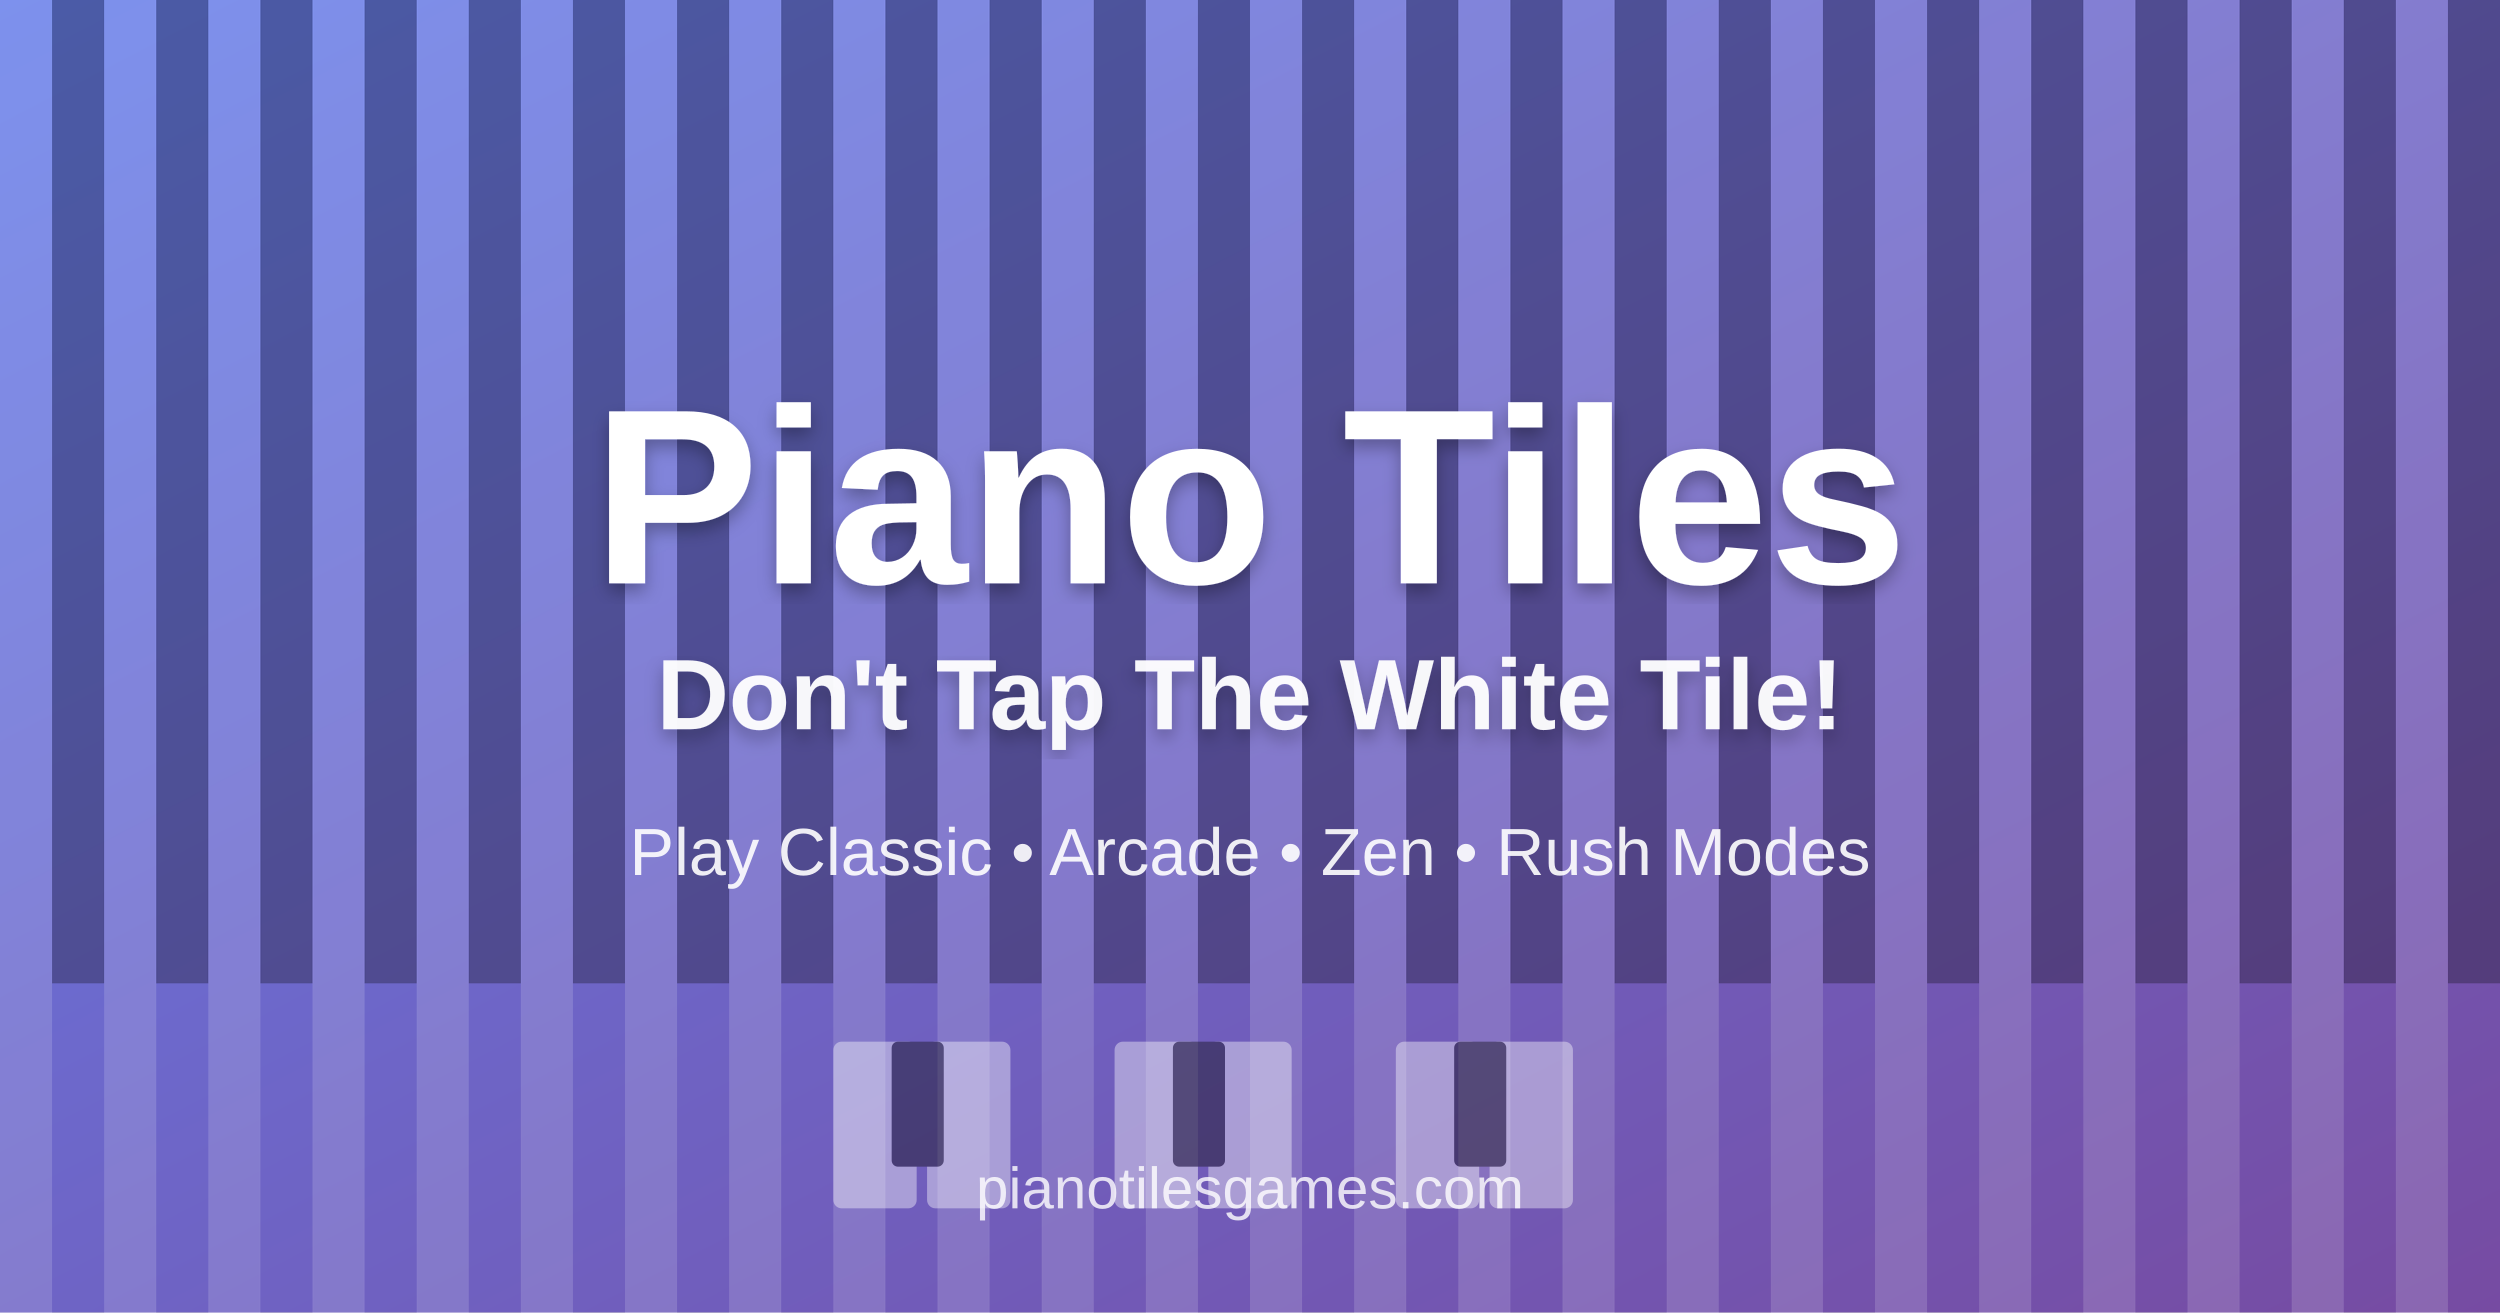
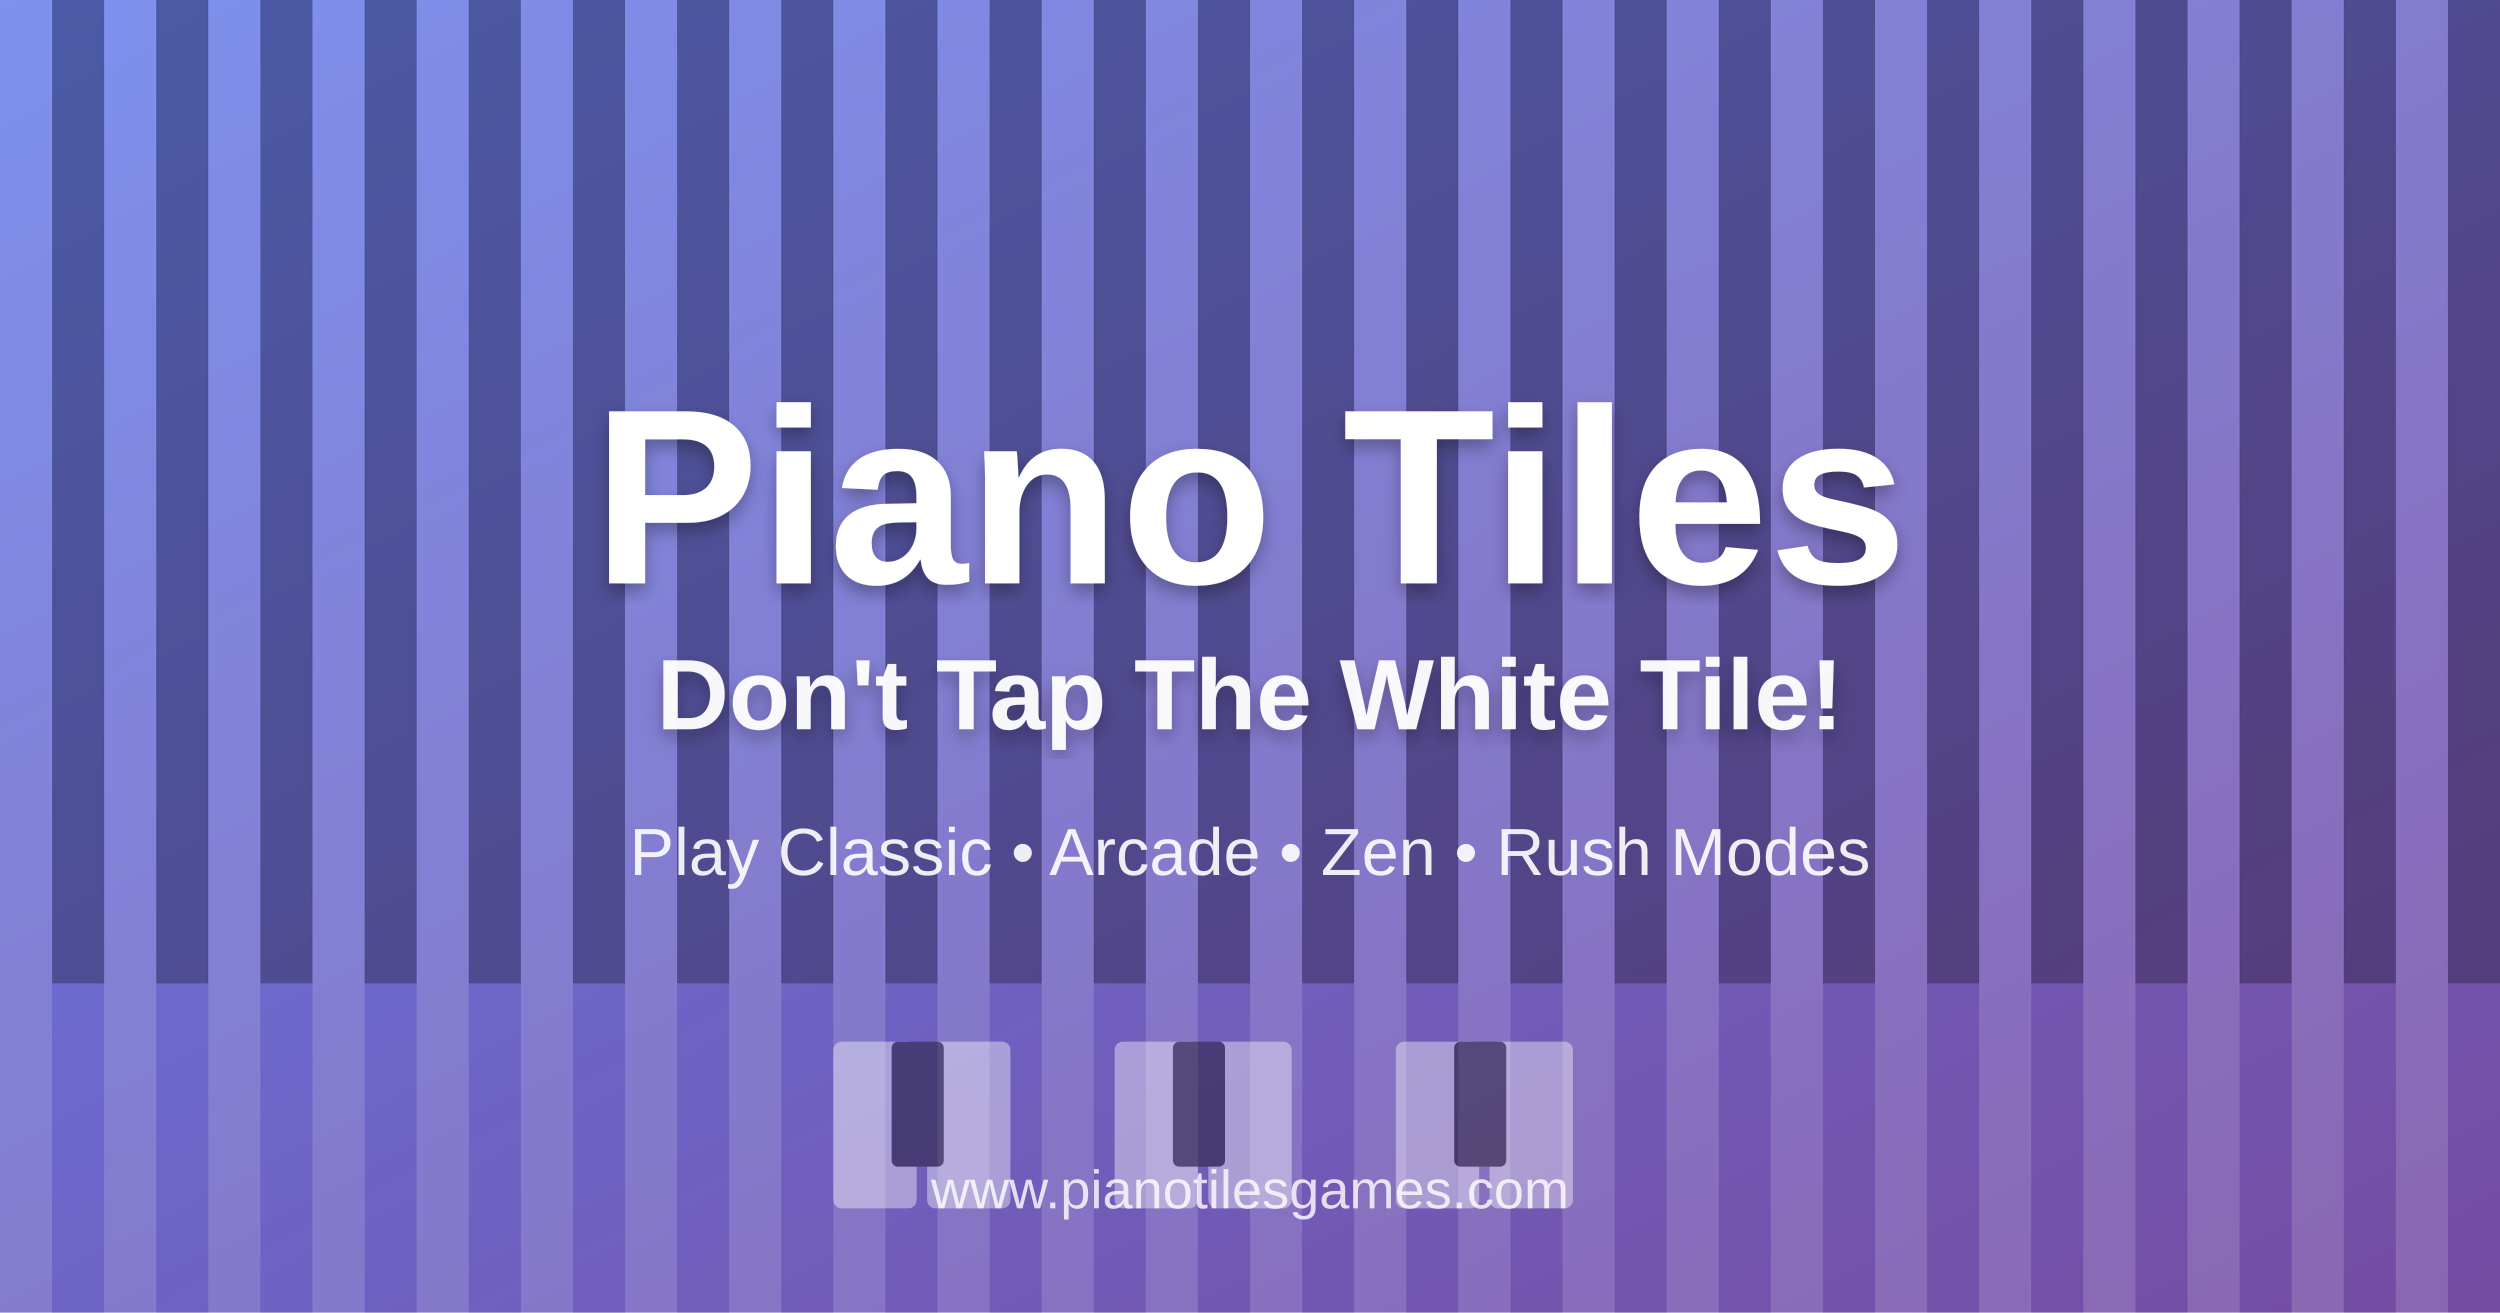
<svg xmlns="http://www.w3.org/2000/svg" width="1200" height="630">
  <defs>
    <linearGradient id="bgGradient" x1="0%" y1="0%" x2="100%" y2="100%">
      <stop offset="0%" style="stop-color:#667eea;stop-opacity:1" />
      <stop offset="100%" style="stop-color:#764ba2;stop-opacity:1" />
    </linearGradient>
    <pattern id="pianoKeys" x="0" y="0" width="50" height="630" patternUnits="userSpaceOnUse">
      <rect x="0" y="0" width="25" height="630" fill="white" opacity="0.15" />
      <rect x="25" y="0" width="25" height="472" fill="#0a0a0a" opacity="0.3" />
    </pattern>
    <filter id="shadow">
      <feGaussianBlur in="SourceAlpha" stdDeviation="4" />
      <feOffset dx="0" dy="4" result="offsetblur" />
      <feComponentTransfer>
        <feFuncA type="linear" slope="0.3" />
      </feComponentTransfer>
      <feMerge>
        <feMergeNode />
        <feMergeNode in="SourceGraphic" />
      </feMerge>
    </filter>
  </defs>
  <rect width="1200" height="630" fill="url(#bgGradient)" />
  <rect width="1200" height="630" fill="url(#pianoKeys)" />
  <text x="600" y="280" font-family="Arial, sans-serif" font-size="120" font-weight="900" fill="white" text-anchor="middle" filter="url(#shadow)">
    Piano Tiles
  </text>
  <text x="600" y="350" font-family="Arial, sans-serif" font-size="48" font-weight="600" fill="rgba(255,255,255,0.95)" text-anchor="middle" filter="url(#shadow)">
    Don't Tap The White Tile!
  </text>
  <text x="600" y="420" font-family="Arial, sans-serif" font-size="32" font-weight="400" fill="rgba(255,255,255,0.9)" text-anchor="middle">
    Play Classic • Arcade • Zen • Rush Modes
  </text>
-   <text x="600" y="580" font-family="Arial, sans-serif" font-size="28" font-weight="400" fill="rgba(255,255,255,0.8)" text-anchor="middle">
-     pianotilesgames.com
+   <text x="600" y="580" font-family="Arial, sans-serif" font-size="26" font-weight="400" fill="rgba(255,255,255,0.8)" text-anchor="middle">
+     www.pianotilesgames.com
  </text>
  <g opacity="0.4">
    <rect x="400" y="500" width="40" height="80" fill="white" rx="4" />
    <rect x="445" y="500" width="40" height="80" fill="white" rx="4" />
    <rect x="535" y="500" width="40" height="80" fill="white" rx="4" />
    <rect x="580" y="500" width="40" height="80" fill="white" rx="4" />
    <rect x="670" y="500" width="40" height="80" fill="white" rx="4" />
    <rect x="715" y="500" width="40" height="80" fill="white" rx="4" />
    <rect x="428" y="500" width="25" height="60" fill="#0a0a0a" rx="3" />
    <rect x="563" y="500" width="25" height="60" fill="#0a0a0a" rx="3" />
    <rect x="698" y="500" width="25" height="60" fill="#0a0a0a" rx="3" />
  </g>
</svg>
